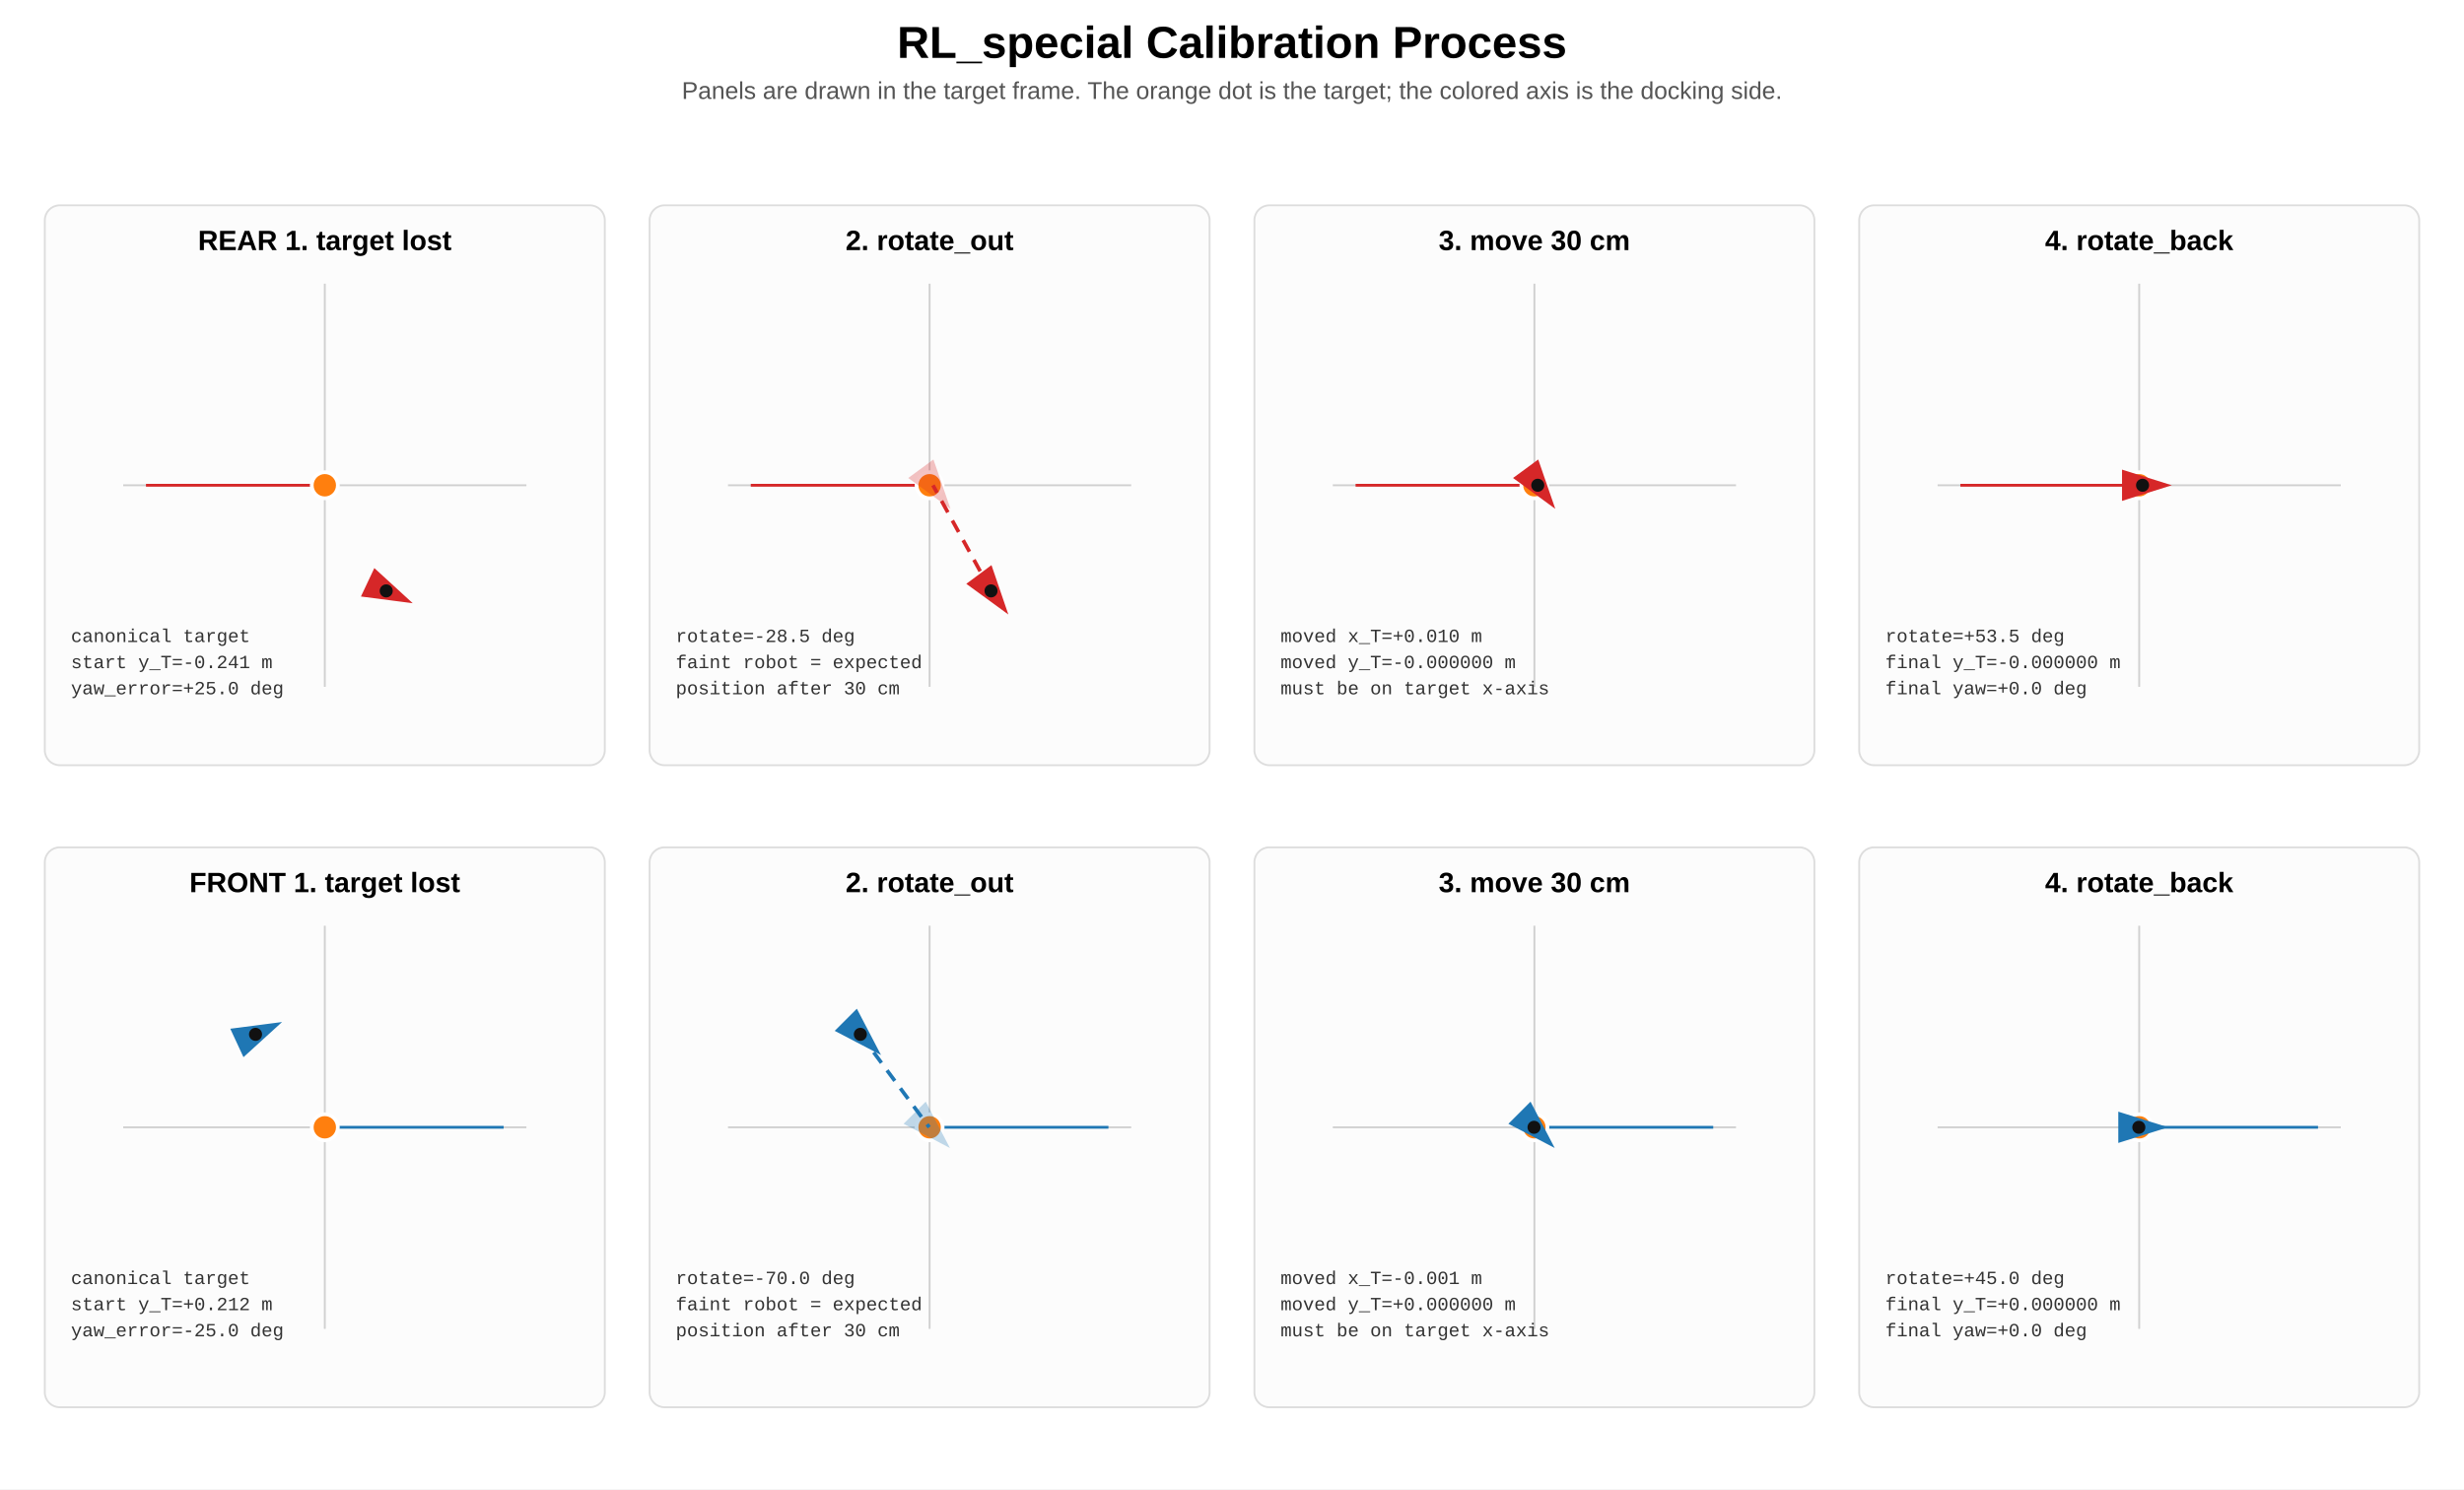
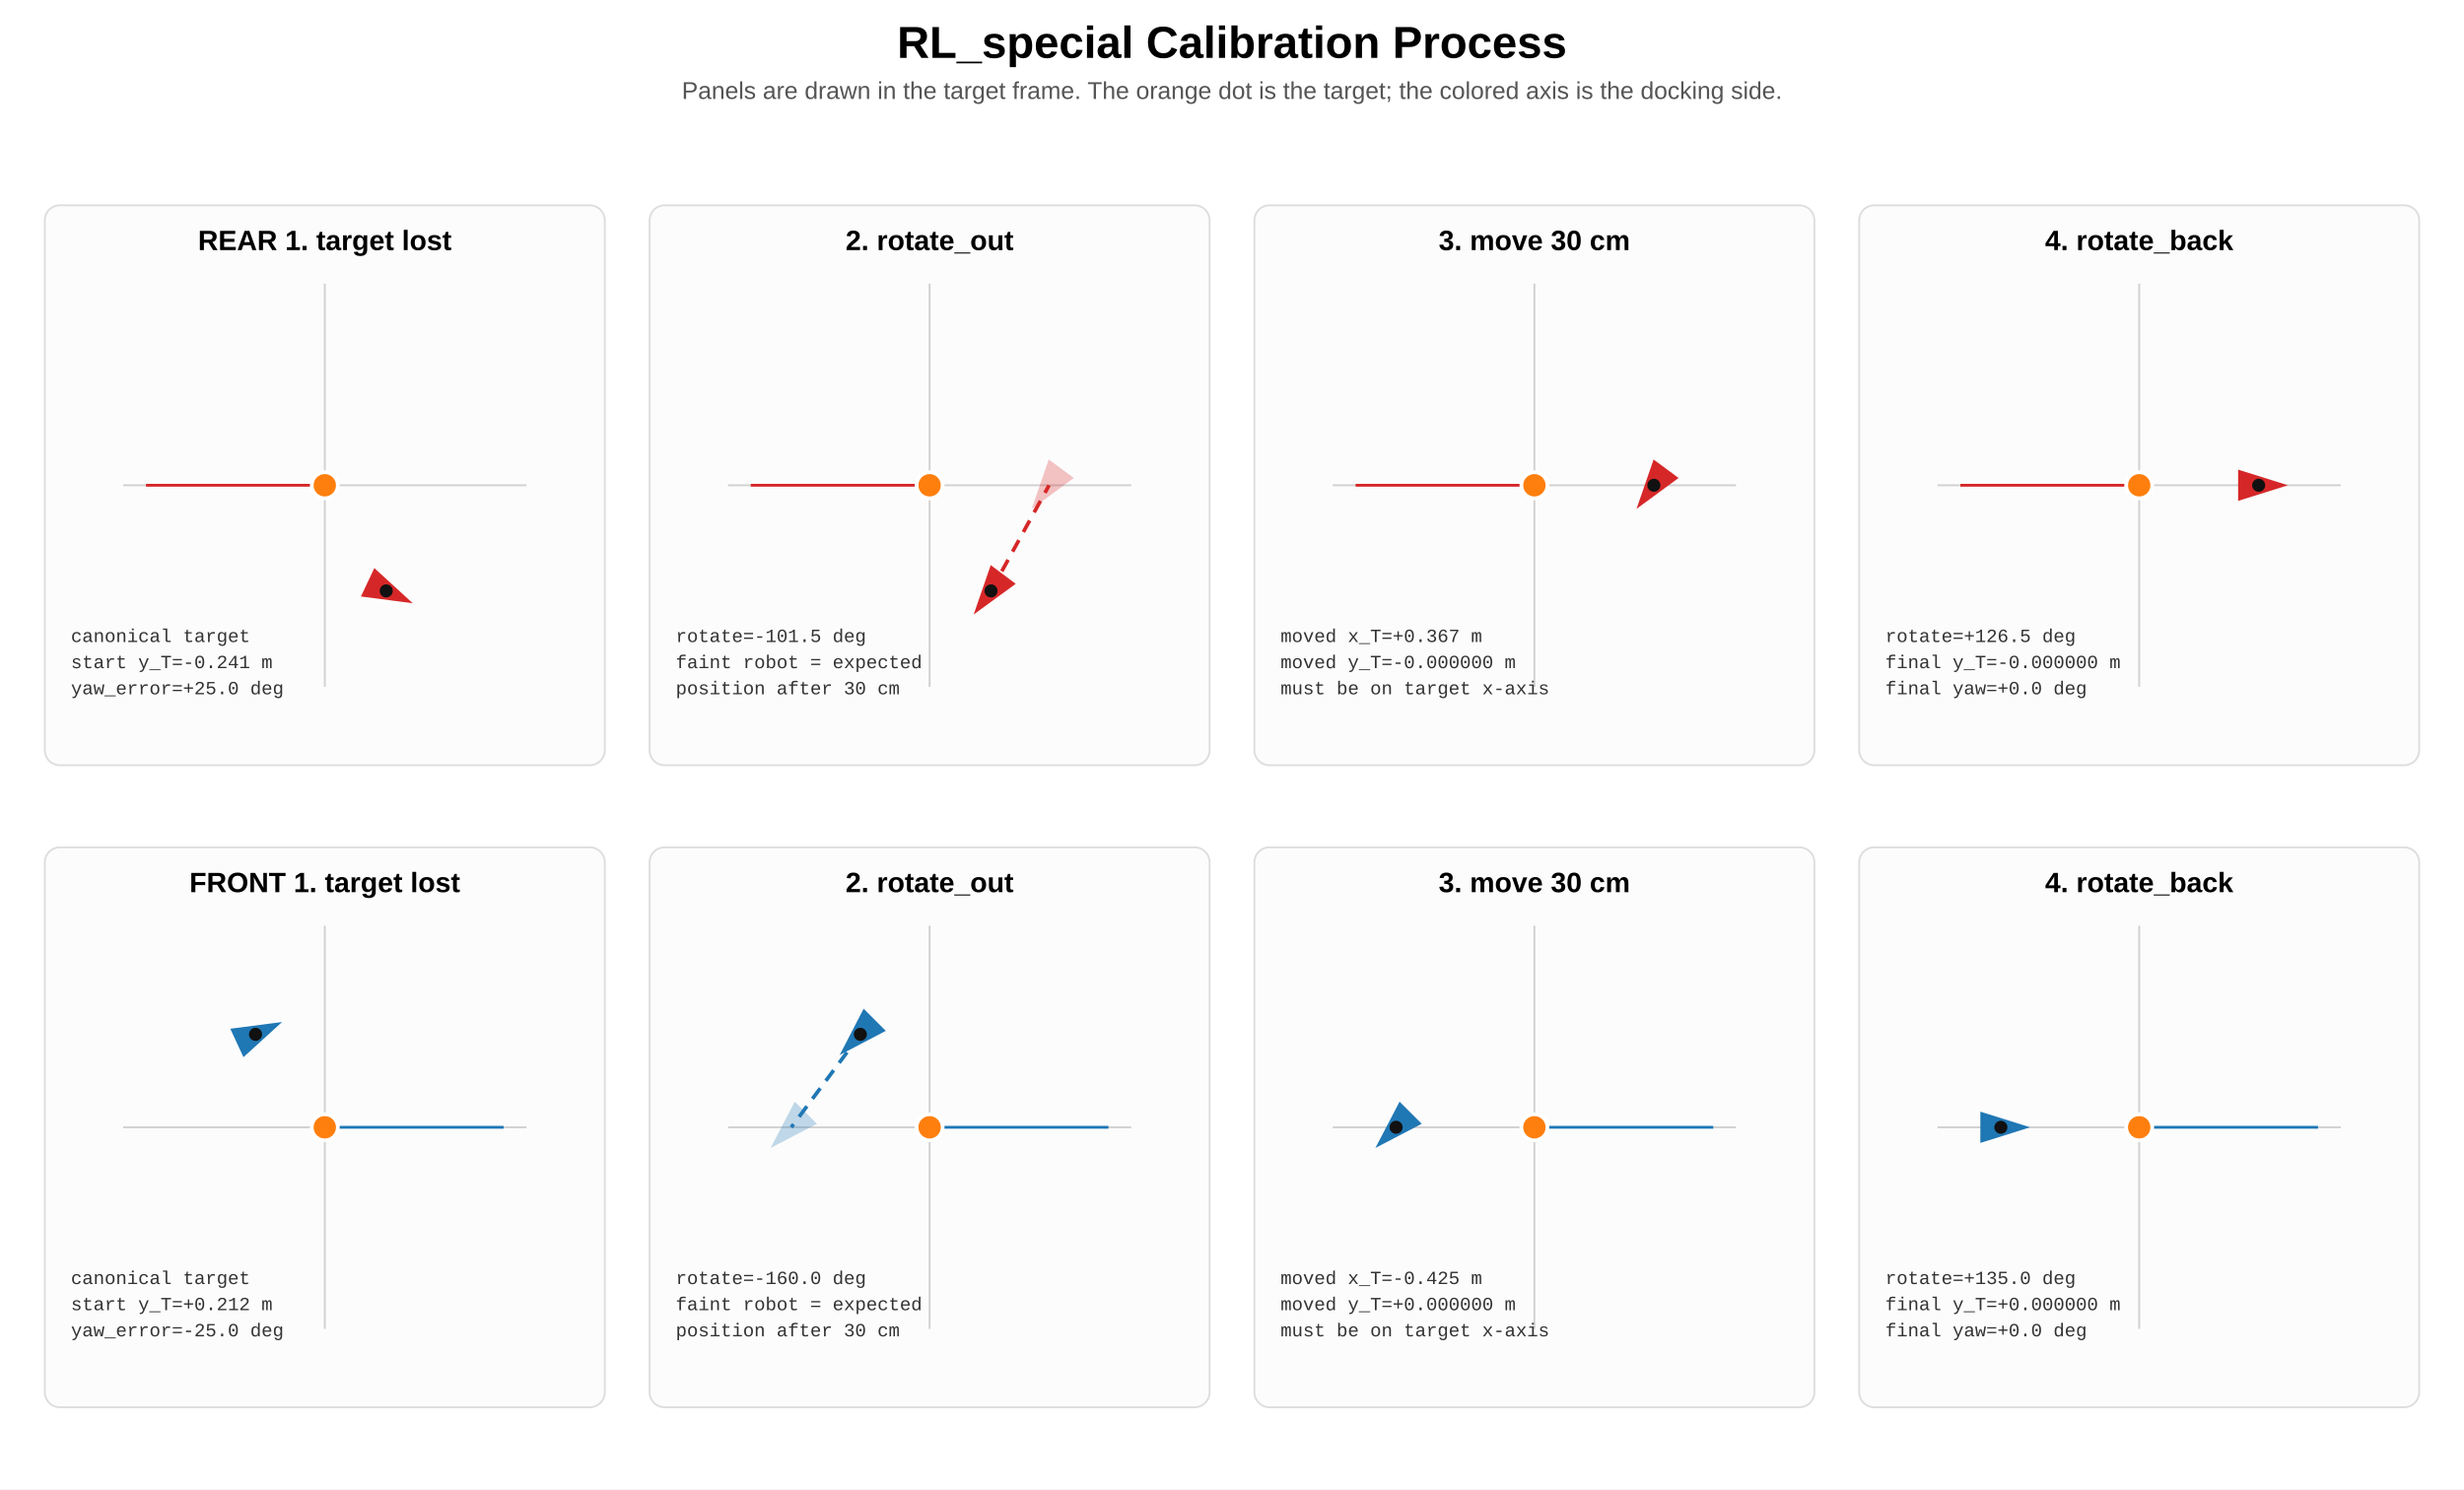
<svg xmlns="http://www.w3.org/2000/svg" width="1320" height="798" viewBox="0 0 1320 798">
  <defs>
    <marker id="arrow" markerWidth="8" markerHeight="8" refX="4" refY="4" orient="auto" markerUnits="strokeWidth">
      <path d="M 0 0 L 8 4 L 0 8 z" fill="#555555" />
    </marker>
  </defs>
  <rect x="0.0" y="0.0" width="1320.0" height="798.0" rx="0" ry="0" fill="#ffffff" stroke="#ffffff" stroke-width="0" />
  <text x="660.0" y="31.0" font-size="24" fill="#000" text-anchor="middle" font-weight="bold" font-family="Arial">RL_special Calibration Process</text>
  <text x="660.0" y="53.0" font-size="13" fill="#555555" text-anchor="middle" font-weight="normal" font-family="Arial">Panels are drawn in the target frame. The orange dot is the target; the colored axis is the docking side.</text>
  <rect x="24.0" y="110.0" width="300.0" height="300.0" rx="8" ry="8" fill="#fcfcfc" stroke="#dddddd" stroke-width="1" />
  <text x="174.0" y="134.0" font-size="15" fill="#000" text-anchor="middle" font-weight="bold" font-family="Arial">REAR 1. target lost</text>
  <line x1="66.0" y1="260.0" x2="282.0" y2="260.0" stroke="#d0d0d0" stroke-width="1" fill="none" />
  <line x1="174.0" y1="152.0" x2="174.0" y2="368.0" stroke="#d0d0d0" stroke-width="1" fill="none" />
  <line x1="174.0" y1="260.0" x2="78.2" y2="260.0" stroke="#d62728" stroke-width="1.5" fill="none" />
  <circle cx="174.0" cy="260.0" r="7" fill="#ff7f0e" stroke="#ffffff" stroke-width="2" opacity="1.0" />
  <polygon points="219.6,322.5 200.7,305.2 194.1,319.2" fill="#d62728" stroke="#d62728" stroke-width="1" opacity="1.0" />
  <circle cx="206.9" cy="316.6" r="3" fill="#111111" stroke="#111111" stroke-width="1" opacity="1.0" />
  <text x="38.0" y="344.0" font-size="10" fill="#333333" font-family="Courier New" xml:space="preserve">
    <tspan x="38.0" dy="0">canonical target</tspan>
    <tspan x="38.0" dy="14">start y_T=-0.241 m</tspan>
    <tspan x="38.0" dy="14">yaw_error=+25.0 deg</tspan>
  </text>
  <rect x="348.0" y="110.0" width="300.0" height="300.0" rx="8" ry="8" fill="#fcfcfc" stroke="#dddddd" stroke-width="1" />
  <text x="498.0" y="134.0" font-size="15" fill="#000" text-anchor="middle" font-weight="bold" font-family="Arial">2. rotate_out</text>
  <line x1="390.0" y1="260.0" x2="606.0" y2="260.0" stroke="#d0d0d0" stroke-width="1" fill="none" />
  <line x1="498.0" y1="152.0" x2="498.0" y2="368.0" stroke="#d0d0d0" stroke-width="1" fill="none" />
  <line x1="498.0" y1="260.0" x2="402.2" y2="260.0" stroke="#d62728" stroke-width="1.5" fill="none" />
  <circle cx="498.0" cy="260.0" r="7" fill="#ff7f0e" stroke="#ffffff" stroke-width="2" opacity="1.0" />
-   <line x1="530.9" y1="316.6" x2="499.8" y2="260.0" stroke="#d62728" stroke-width="2" fill="none" stroke-dasharray="7 5" />
-   <polygon points="508.2,271.3 499.8,247.0 487.4,256.1" fill="#d62728" stroke="#d62728" stroke-width="1" opacity="0.28" />
-   <polygon points="539.2,327.9 530.9,303.6 518.5,312.8" fill="#d62728" stroke="#d62728" stroke-width="1" opacity="1.0" />
+   <line x1="530.9" y1="316.6" x2="562.0" y2="260.0" stroke="#d62728" stroke-width="2" fill="none" stroke-dasharray="7 5" />
+   <polygon points="553.7,271.3 574.4,256.1 562.1,247.0" fill="#d62728" stroke="#d62728" stroke-width="1" opacity="0.28" />
+   <polygon points="522.6,327.9 543.3,312.8 531.0,303.6" fill="#d62728" stroke="#d62728" stroke-width="1" opacity="1.0" />
  <circle cx="530.9" cy="316.6" r="3" fill="#111111" stroke="#111111" stroke-width="1" opacity="1.0" />
  <text x="362.0" y="344.0" font-size="10" fill="#333333" font-family="Courier New" xml:space="preserve">
-     <tspan x="362.0" dy="0">rotate=-28.5 deg</tspan>
+     <tspan x="362.0" dy="0">rotate=-101.5 deg</tspan>
    <tspan x="362.0" dy="14">faint robot = expected</tspan>
    <tspan x="362.0" dy="14">position after 30 cm</tspan>
  </text>
  <rect x="672.0" y="110.0" width="300.0" height="300.0" rx="8" ry="8" fill="#fcfcfc" stroke="#dddddd" stroke-width="1" />
  <text x="822.0" y="134.0" font-size="15" fill="#000" text-anchor="middle" font-weight="bold" font-family="Arial">3. move 30 cm</text>
  <line x1="714.0" y1="260.0" x2="930.0" y2="260.0" stroke="#d0d0d0" stroke-width="1" fill="none" />
  <line x1="822.0" y1="152.0" x2="822.0" y2="368.0" stroke="#d0d0d0" stroke-width="1" fill="none" />
  <line x1="822.0" y1="260.0" x2="726.2" y2="260.0" stroke="#d62728" stroke-width="1.5" fill="none" />
  <circle cx="822.0" cy="260.0" r="7" fill="#ff7f0e" stroke="#ffffff" stroke-width="2" opacity="1.0" />
-   <polygon points="832.2,271.3 823.8,247.0 811.4,256.1" fill="#d62728" stroke="#d62728" stroke-width="1" opacity="1.0" />
-   <circle cx="823.8" cy="260.0" r="3" fill="#111111" stroke="#111111" stroke-width="1" opacity="1.0" />
+   <polygon points="877.7,271.3 898.4,256.1 886.1,247.0" fill="#d62728" stroke="#d62728" stroke-width="1" opacity="1.0" />
+   <circle cx="886.0" cy="260.0" r="3" fill="#111111" stroke="#111111" stroke-width="1" opacity="1.0" />
  <text x="686.0" y="344.0" font-size="10" fill="#333333" font-family="Courier New" xml:space="preserve">
-     <tspan x="686.0" dy="0">moved x_T=+0.010 m</tspan>
+     <tspan x="686.0" dy="0">moved x_T=+0.367 m</tspan>
    <tspan x="686.0" dy="14">moved y_T=-0.000000 m</tspan>
    <tspan x="686.0" dy="14">must be on target x-axis</tspan>
  </text>
  <rect x="996.0" y="110.0" width="300.0" height="300.0" rx="8" ry="8" fill="#fcfcfc" stroke="#dddddd" stroke-width="1" />
  <text x="1146.0" y="134.0" font-size="15" fill="#000" text-anchor="middle" font-weight="bold" font-family="Arial">4. rotate_back</text>
  <line x1="1038.0" y1="260.0" x2="1254.0" y2="260.0" stroke="#d0d0d0" stroke-width="1" fill="none" />
  <line x1="1146.0" y1="152.0" x2="1146.0" y2="368.0" stroke="#d0d0d0" stroke-width="1" fill="none" />
  <line x1="1146.0" y1="260.0" x2="1050.2" y2="260.0" stroke="#d62728" stroke-width="1.5" fill="none" />
  <circle cx="1146.0" cy="260.0" r="7" fill="#ff7f0e" stroke="#ffffff" stroke-width="2" opacity="1.0" />
-   <polygon points="1161.8,260.0 1137.3,252.3 1137.3,267.7" fill="#d62728" stroke="#d62728" stroke-width="1" opacity="1.0" />
-   <circle cx="1147.8" cy="260.0" r="3" fill="#111111" stroke="#111111" stroke-width="1" opacity="1.0" />
+   <polygon points="1224.0,260.0 1199.5,252.3 1199.5,267.7" fill="#d62728" stroke="#d62728" stroke-width="1" opacity="1.0" />
+   <circle cx="1210.0" cy="260.0" r="3" fill="#111111" stroke="#111111" stroke-width="1" opacity="1.0" />
  <text x="1010.0" y="344.0" font-size="10" fill="#333333" font-family="Courier New" xml:space="preserve">
-     <tspan x="1010.0" dy="0">rotate=+53.5 deg</tspan>
+     <tspan x="1010.0" dy="0">rotate=+126.5 deg</tspan>
    <tspan x="1010.0" dy="14">final y_T=-0.000000 m</tspan>
    <tspan x="1010.0" dy="14">final yaw=+0.0 deg</tspan>
  </text>
  <rect x="24.0" y="454.0" width="300.0" height="300.0" rx="8" ry="8" fill="#fcfcfc" stroke="#dddddd" stroke-width="1" />
  <text x="174.0" y="478.0" font-size="15" fill="#000" text-anchor="middle" font-weight="bold" font-family="Arial">FRONT 1. target lost</text>
  <line x1="66.0" y1="604.0" x2="282.0" y2="604.0" stroke="#d0d0d0" stroke-width="1" fill="none" />
  <line x1="174.0" y1="496.0" x2="174.0" y2="712.0" stroke="#d0d0d0" stroke-width="1" fill="none" />
  <line x1="174.0" y1="604.0" x2="269.8" y2="604.0" stroke="#1f77b4" stroke-width="1.5" fill="none" />
  <circle cx="174.0" cy="604.0" r="7" fill="#ff7f0e" stroke="#ffffff" stroke-width="2" opacity="1.0" />
  <polygon points="149.6,548.3 124.1,551.6 130.6,565.6" fill="#1f77b4" stroke="#1f77b4" stroke-width="1" opacity="1.0" />
  <circle cx="136.9" cy="554.2" r="3" fill="#111111" stroke="#111111" stroke-width="1" opacity="1.0" />
  <text x="38.0" y="688.0" font-size="10" fill="#333333" font-family="Courier New" xml:space="preserve">
    <tspan x="38.0" dy="0">canonical target</tspan>
    <tspan x="38.0" dy="14">start y_T=+0.212 m</tspan>
    <tspan x="38.0" dy="14">yaw_error=-25.0 deg</tspan>
  </text>
  <rect x="348.0" y="454.0" width="300.0" height="300.0" rx="8" ry="8" fill="#fcfcfc" stroke="#dddddd" stroke-width="1" />
  <text x="498.0" y="478.0" font-size="15" fill="#000" text-anchor="middle" font-weight="bold" font-family="Arial">2. rotate_out</text>
  <line x1="390.0" y1="604.0" x2="606.0" y2="604.0" stroke="#d0d0d0" stroke-width="1" fill="none" />
  <line x1="498.0" y1="496.0" x2="498.0" y2="712.0" stroke="#d0d0d0" stroke-width="1" fill="none" />
  <line x1="498.0" y1="604.0" x2="593.8" y2="604.0" stroke="#1f77b4" stroke-width="1.5" fill="none" />
  <circle cx="498.0" cy="604.0" r="7" fill="#ff7f0e" stroke="#ffffff" stroke-width="2" opacity="1.0" />
-   <line x1="460.9" y1="554.2" x2="497.8" y2="604.0" stroke="#1f77b4" stroke-width="2" fill="none" stroke-dasharray="7 5" />
-   <polygon points="507.7,613.9 495.8,591.1 484.9,602.0" fill="#1f77b4" stroke="#1f77b4" stroke-width="1" opacity="0.28" />
-   <polygon points="470.8,564.1 458.9,541.3 448.0,552.2" fill="#1f77b4" stroke="#1f77b4" stroke-width="1" opacity="1.0" />
+   <line x1="460.9" y1="554.2" x2="423.9" y2="604.0" stroke="#1f77b4" stroke-width="2" fill="none" stroke-dasharray="7 5" />
+   <polygon points="414.0,613.9 436.8,602.0 425.9,591.1" fill="#1f77b4" stroke="#1f77b4" stroke-width="1" opacity="0.28" />
+   <polygon points="451.0,564.1 473.7,552.2 462.8,541.3" fill="#1f77b4" stroke="#1f77b4" stroke-width="1" opacity="1.0" />
  <circle cx="460.9" cy="554.2" r="3" fill="#111111" stroke="#111111" stroke-width="1" opacity="1.0" />
  <text x="362.0" y="688.0" font-size="10" fill="#333333" font-family="Courier New" xml:space="preserve">
-     <tspan x="362.0" dy="0">rotate=-70.0 deg</tspan>
+     <tspan x="362.0" dy="0">rotate=-160.0 deg</tspan>
    <tspan x="362.0" dy="14">faint robot = expected</tspan>
    <tspan x="362.0" dy="14">position after 30 cm</tspan>
  </text>
  <rect x="672.0" y="454.0" width="300.0" height="300.0" rx="8" ry="8" fill="#fcfcfc" stroke="#dddddd" stroke-width="1" />
  <text x="822.0" y="478.0" font-size="15" fill="#000" text-anchor="middle" font-weight="bold" font-family="Arial">3. move 30 cm</text>
  <line x1="714.0" y1="604.0" x2="930.0" y2="604.0" stroke="#d0d0d0" stroke-width="1" fill="none" />
  <line x1="822.0" y1="496.0" x2="822.0" y2="712.0" stroke="#d0d0d0" stroke-width="1" fill="none" />
  <line x1="822.0" y1="604.0" x2="917.8" y2="604.0" stroke="#1f77b4" stroke-width="1.5" fill="none" />
  <circle cx="822.0" cy="604.0" r="7" fill="#ff7f0e" stroke="#ffffff" stroke-width="2" opacity="1.0" />
-   <polygon points="831.7,613.9 819.8,591.1 808.9,602.0" fill="#1f77b4" stroke="#1f77b4" stroke-width="1" opacity="1.0" />
-   <circle cx="821.8" cy="604.0" r="3" fill="#111111" stroke="#111111" stroke-width="1" opacity="1.0" />
+   <polygon points="738.0,613.9 760.8,602.0 749.9,591.1" fill="#1f77b4" stroke="#1f77b4" stroke-width="1" opacity="1.0" />
+   <circle cx="747.9" cy="604.0" r="3" fill="#111111" stroke="#111111" stroke-width="1" opacity="1.0" />
  <text x="686.0" y="688.0" font-size="10" fill="#333333" font-family="Courier New" xml:space="preserve">
-     <tspan x="686.0" dy="0">moved x_T=-0.001 m</tspan>
+     <tspan x="686.0" dy="0">moved x_T=-0.425 m</tspan>
    <tspan x="686.0" dy="14">moved y_T=+0.000000 m</tspan>
    <tspan x="686.0" dy="14">must be on target x-axis</tspan>
  </text>
  <rect x="996.0" y="454.0" width="300.0" height="300.0" rx="8" ry="8" fill="#fcfcfc" stroke="#dddddd" stroke-width="1" />
  <text x="1146.0" y="478.0" font-size="15" fill="#000" text-anchor="middle" font-weight="bold" font-family="Arial">4. rotate_back</text>
  <line x1="1038.0" y1="604.0" x2="1254.0" y2="604.0" stroke="#d0d0d0" stroke-width="1" fill="none" />
  <line x1="1146.0" y1="496.0" x2="1146.0" y2="712.0" stroke="#d0d0d0" stroke-width="1" fill="none" />
  <line x1="1146.0" y1="604.0" x2="1241.8" y2="604.0" stroke="#1f77b4" stroke-width="1.5" fill="none" />
  <circle cx="1146.0" cy="604.0" r="7" fill="#ff7f0e" stroke="#ffffff" stroke-width="2" opacity="1.0" />
-   <polygon points="1159.8,604.0 1135.3,596.3 1135.3,611.7" fill="#1f77b4" stroke="#1f77b4" stroke-width="1" opacity="1.0" />
-   <circle cx="1145.8" cy="604.0" r="3" fill="#111111" stroke="#111111" stroke-width="1" opacity="1.0" />
+   <polygon points="1085.9,604.0 1061.4,596.3 1061.4,611.7" fill="#1f77b4" stroke="#1f77b4" stroke-width="1" opacity="1.0" />
+   <circle cx="1071.9" cy="604.0" r="3" fill="#111111" stroke="#111111" stroke-width="1" opacity="1.0" />
  <text x="1010.0" y="688.0" font-size="10" fill="#333333" font-family="Courier New" xml:space="preserve">
-     <tspan x="1010.0" dy="0">rotate=+45.0 deg</tspan>
+     <tspan x="1010.0" dy="0">rotate=+135.0 deg</tspan>
    <tspan x="1010.0" dy="14">final y_T=+0.000000 m</tspan>
    <tspan x="1010.0" dy="14">final yaw=+0.0 deg</tspan>
  </text>
</svg>
